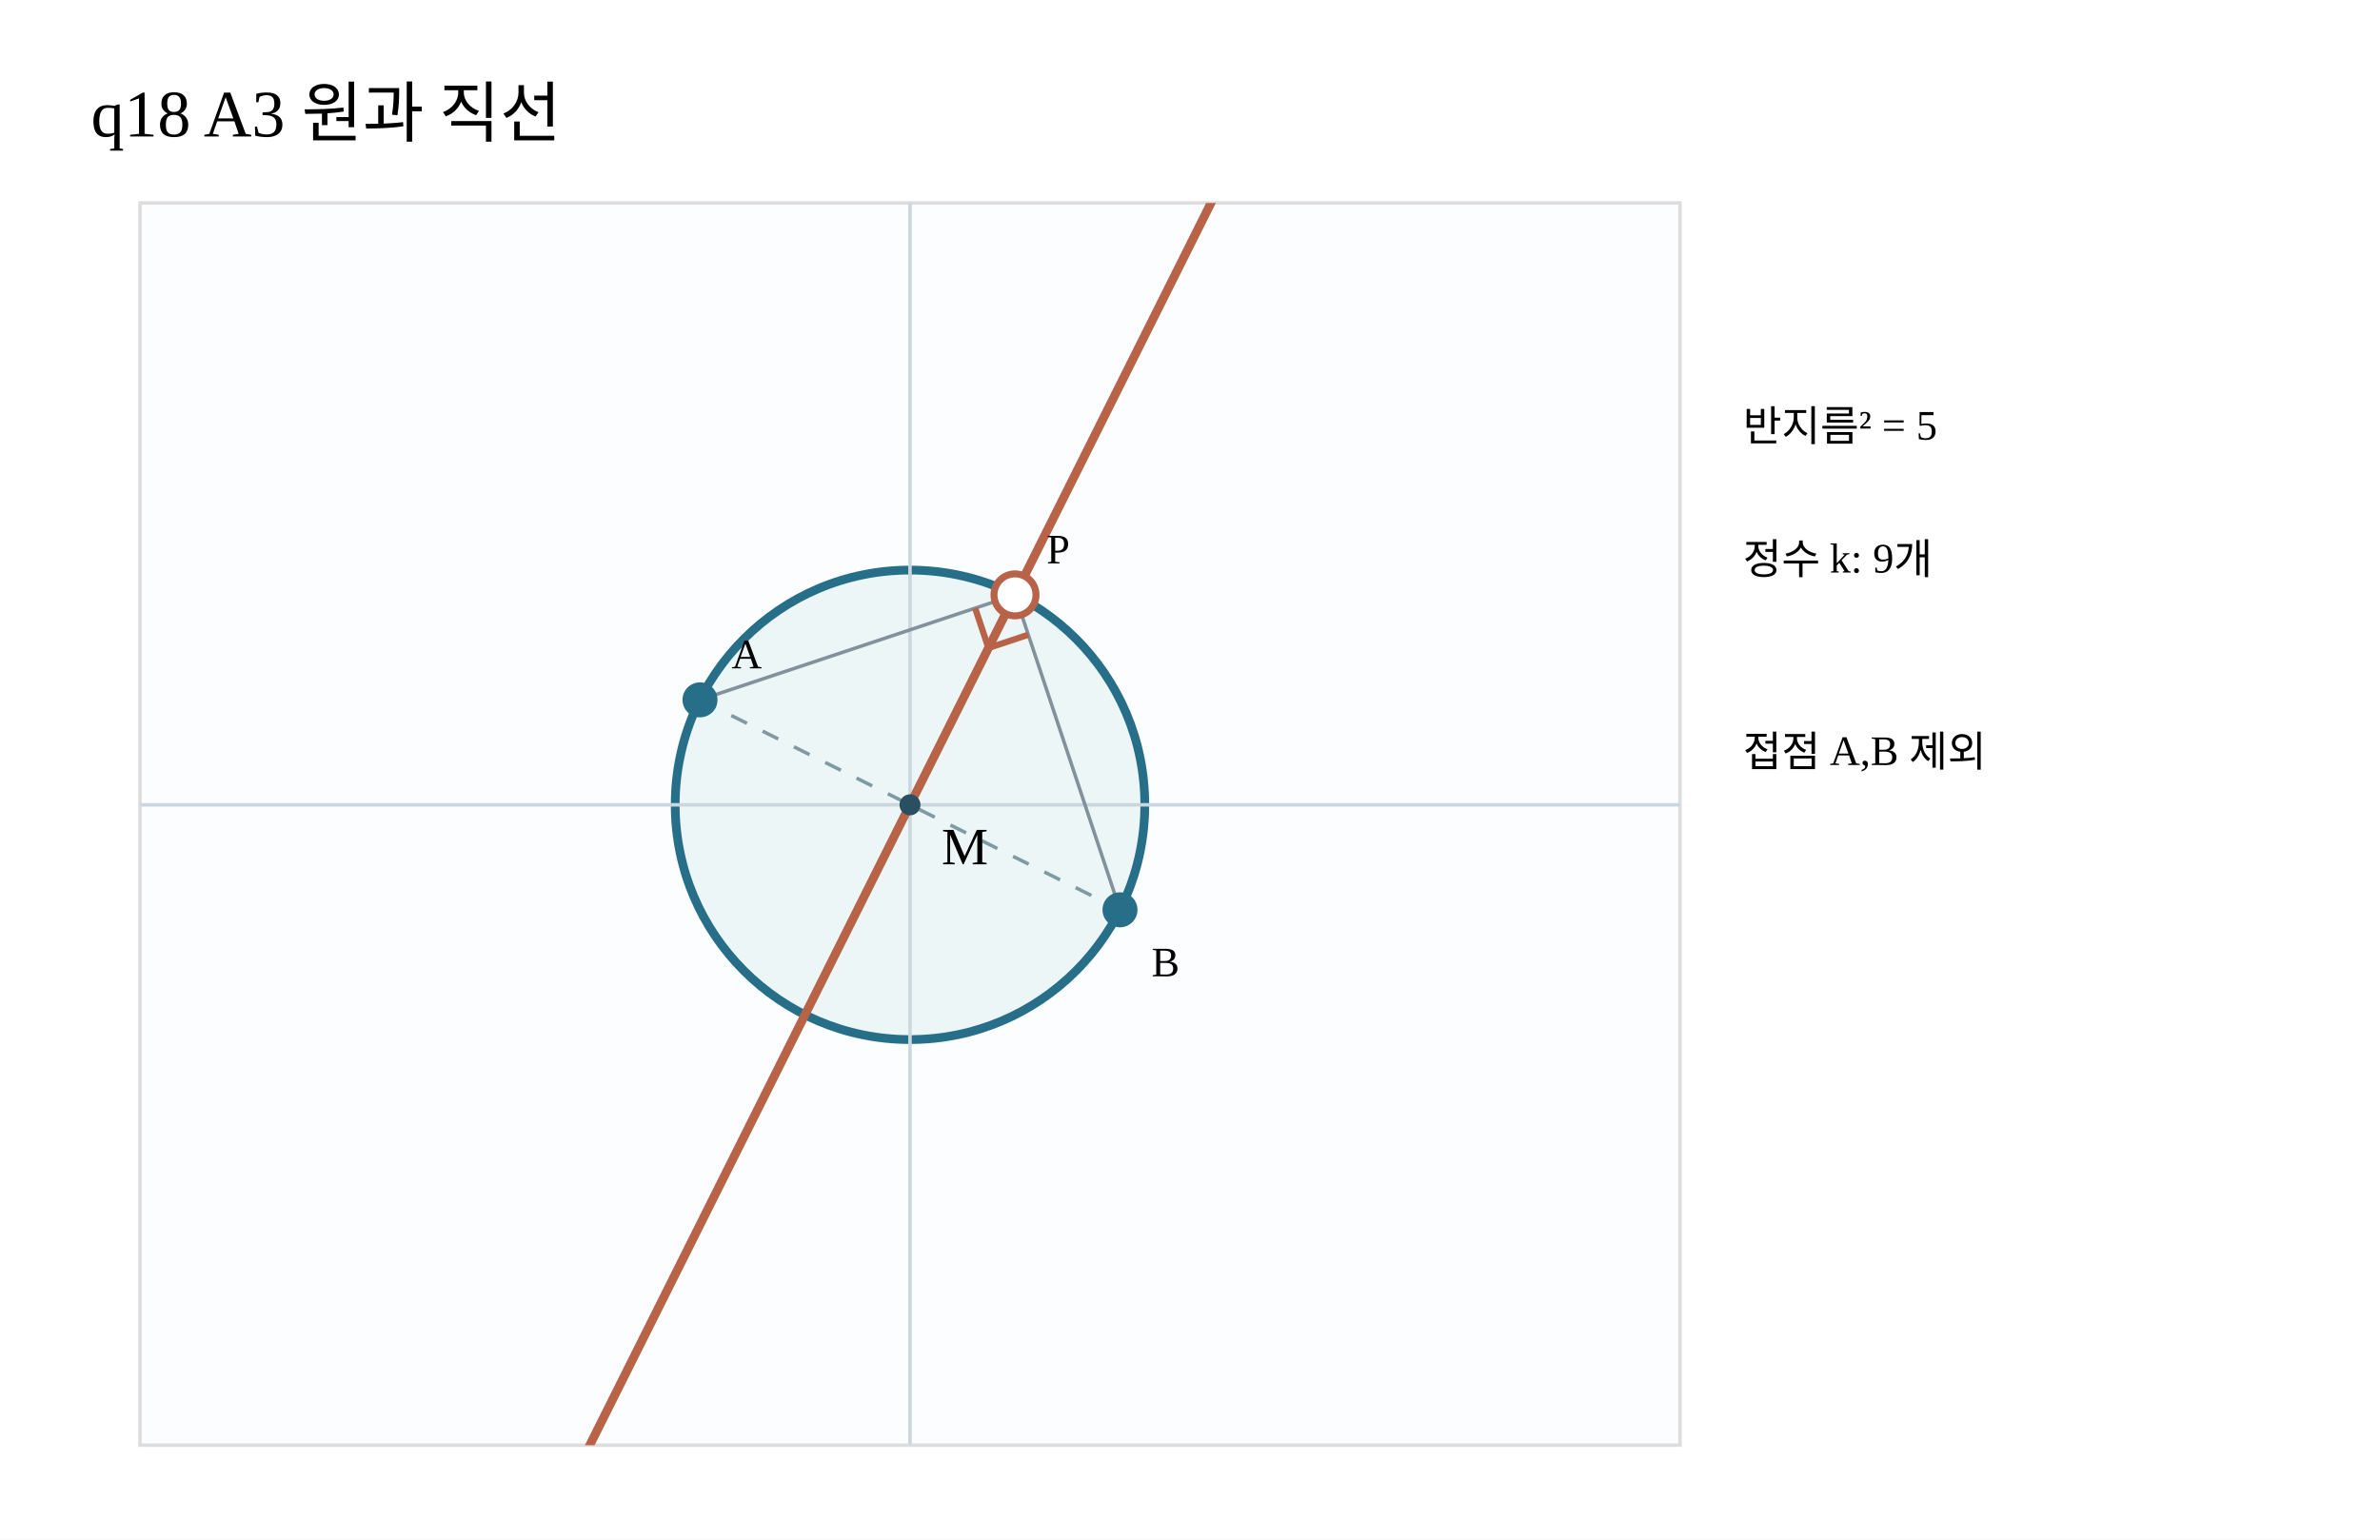
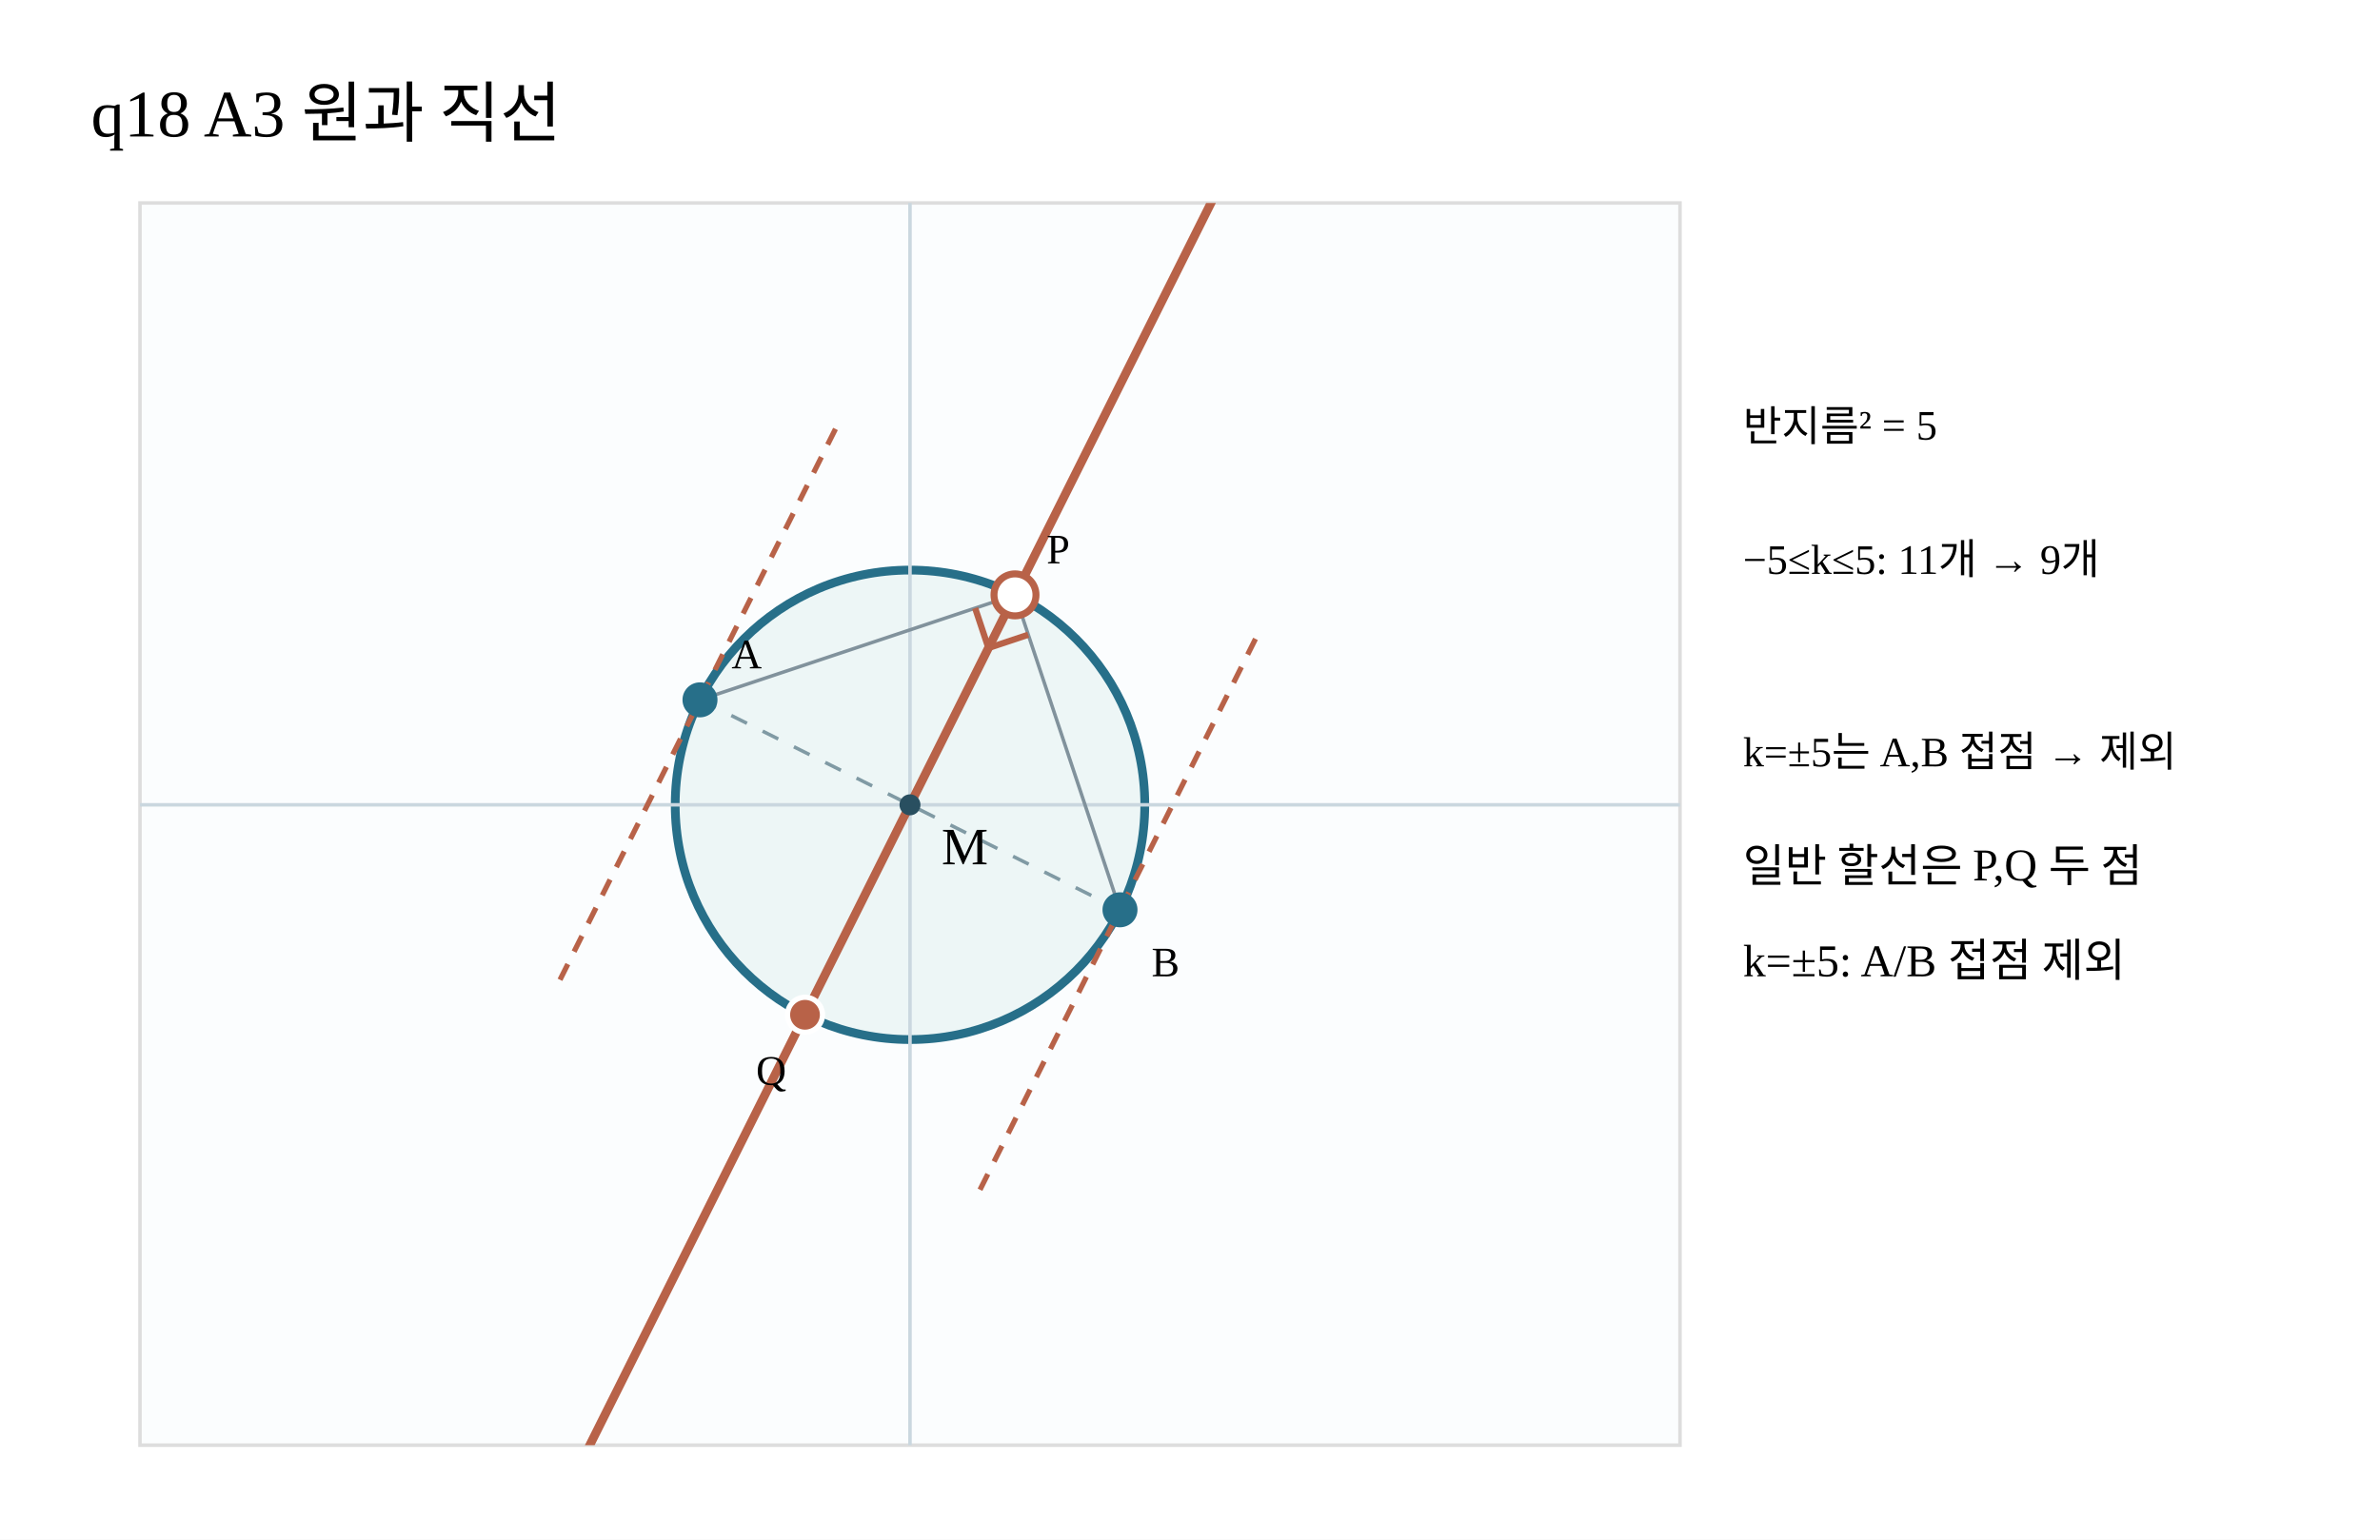
<svg xmlns="http://www.w3.org/2000/svg" width="680" height="440" viewBox="0 0 680 440">
  <defs>
    <clipPath id="geomPlot">
      <rect x="40" y="58" width="440" height="355" />
    </clipPath>
  </defs>
  <rect width="680" height="440" fill="#fff" />
  <text x="26" y="39" font-size="19">q18 A3 원과 직선</text>
  <rect x="40" y="58" width="440" height="355" fill="#fbfdfe" stroke="#ddd" />
  <circle cx="260" cy="230" r="67.082" fill="#edf6f6" stroke="#276f89" stroke-width="2.5" />
  <path d="M40 230H480 M260 58V413" stroke="#cad7df" stroke-width="1" fill="none" />
+   <path d="M160 280 L240 120 M280 340 L360 180" stroke="#b86248" stroke-width="1.5" stroke-dasharray="5 4" fill="none" />
  <path d="M200 200 L320 260" stroke="#809aa4" stroke-dasharray="5 5" />
  <path clip-path="url(#geomPlot)" d="M152.669 444.663 L367.331 15.337" stroke="#b86248" stroke-width="2.5" />
  <path d="M200 200 L290 170 L320 260" fill="none" stroke="#81929c" />
  <circle cx="200" cy="200" r="5" fill="#276f89" />
  <circle cx="320" cy="260" r="5" fill="#276f89" />
  <circle cx="290" cy="170" r="6" fill="#fff" stroke="#b86248" stroke-width="2" />
  <text x="209" y="191">A</text>
  <text x="329" y="279">B</text>
  <text x="299" y="161">P</text>
+   <circle cx="230" cy="290" r="5" fill="#b86248" stroke="#fff" stroke-width="1.5" />
+   <text x="216" y="310">Q</text>
  <text x="498" y="126">반지름² = 5</text>
-   <text x="498" y="164">정수 k: 9개</text>
-   <text x="498" y="219">접점 A,B 제외</text>
+   <text x="498" y="164">−5≤k≤5: 11개 → 9개</text>
+   <text x="498" y="219">k=±5는 A,B 접점 → 제외</text>
  <circle cx="260" cy="230" r="3" fill="#294f60" />
  <text x="269" y="247" font-size="15">M</text>
  <path d="M278.616 173.795 L282.411 185.179 L293.795 181.384" stroke="#b86248" stroke-width="1.8" fill="none" />
+   <text x="498" y="252" font-size="13">일반 할선은 P,Q 두 점</text>
+   <text x="498" y="279" font-size="13">k=±5: A/B 접점 제외</text>
</svg>
